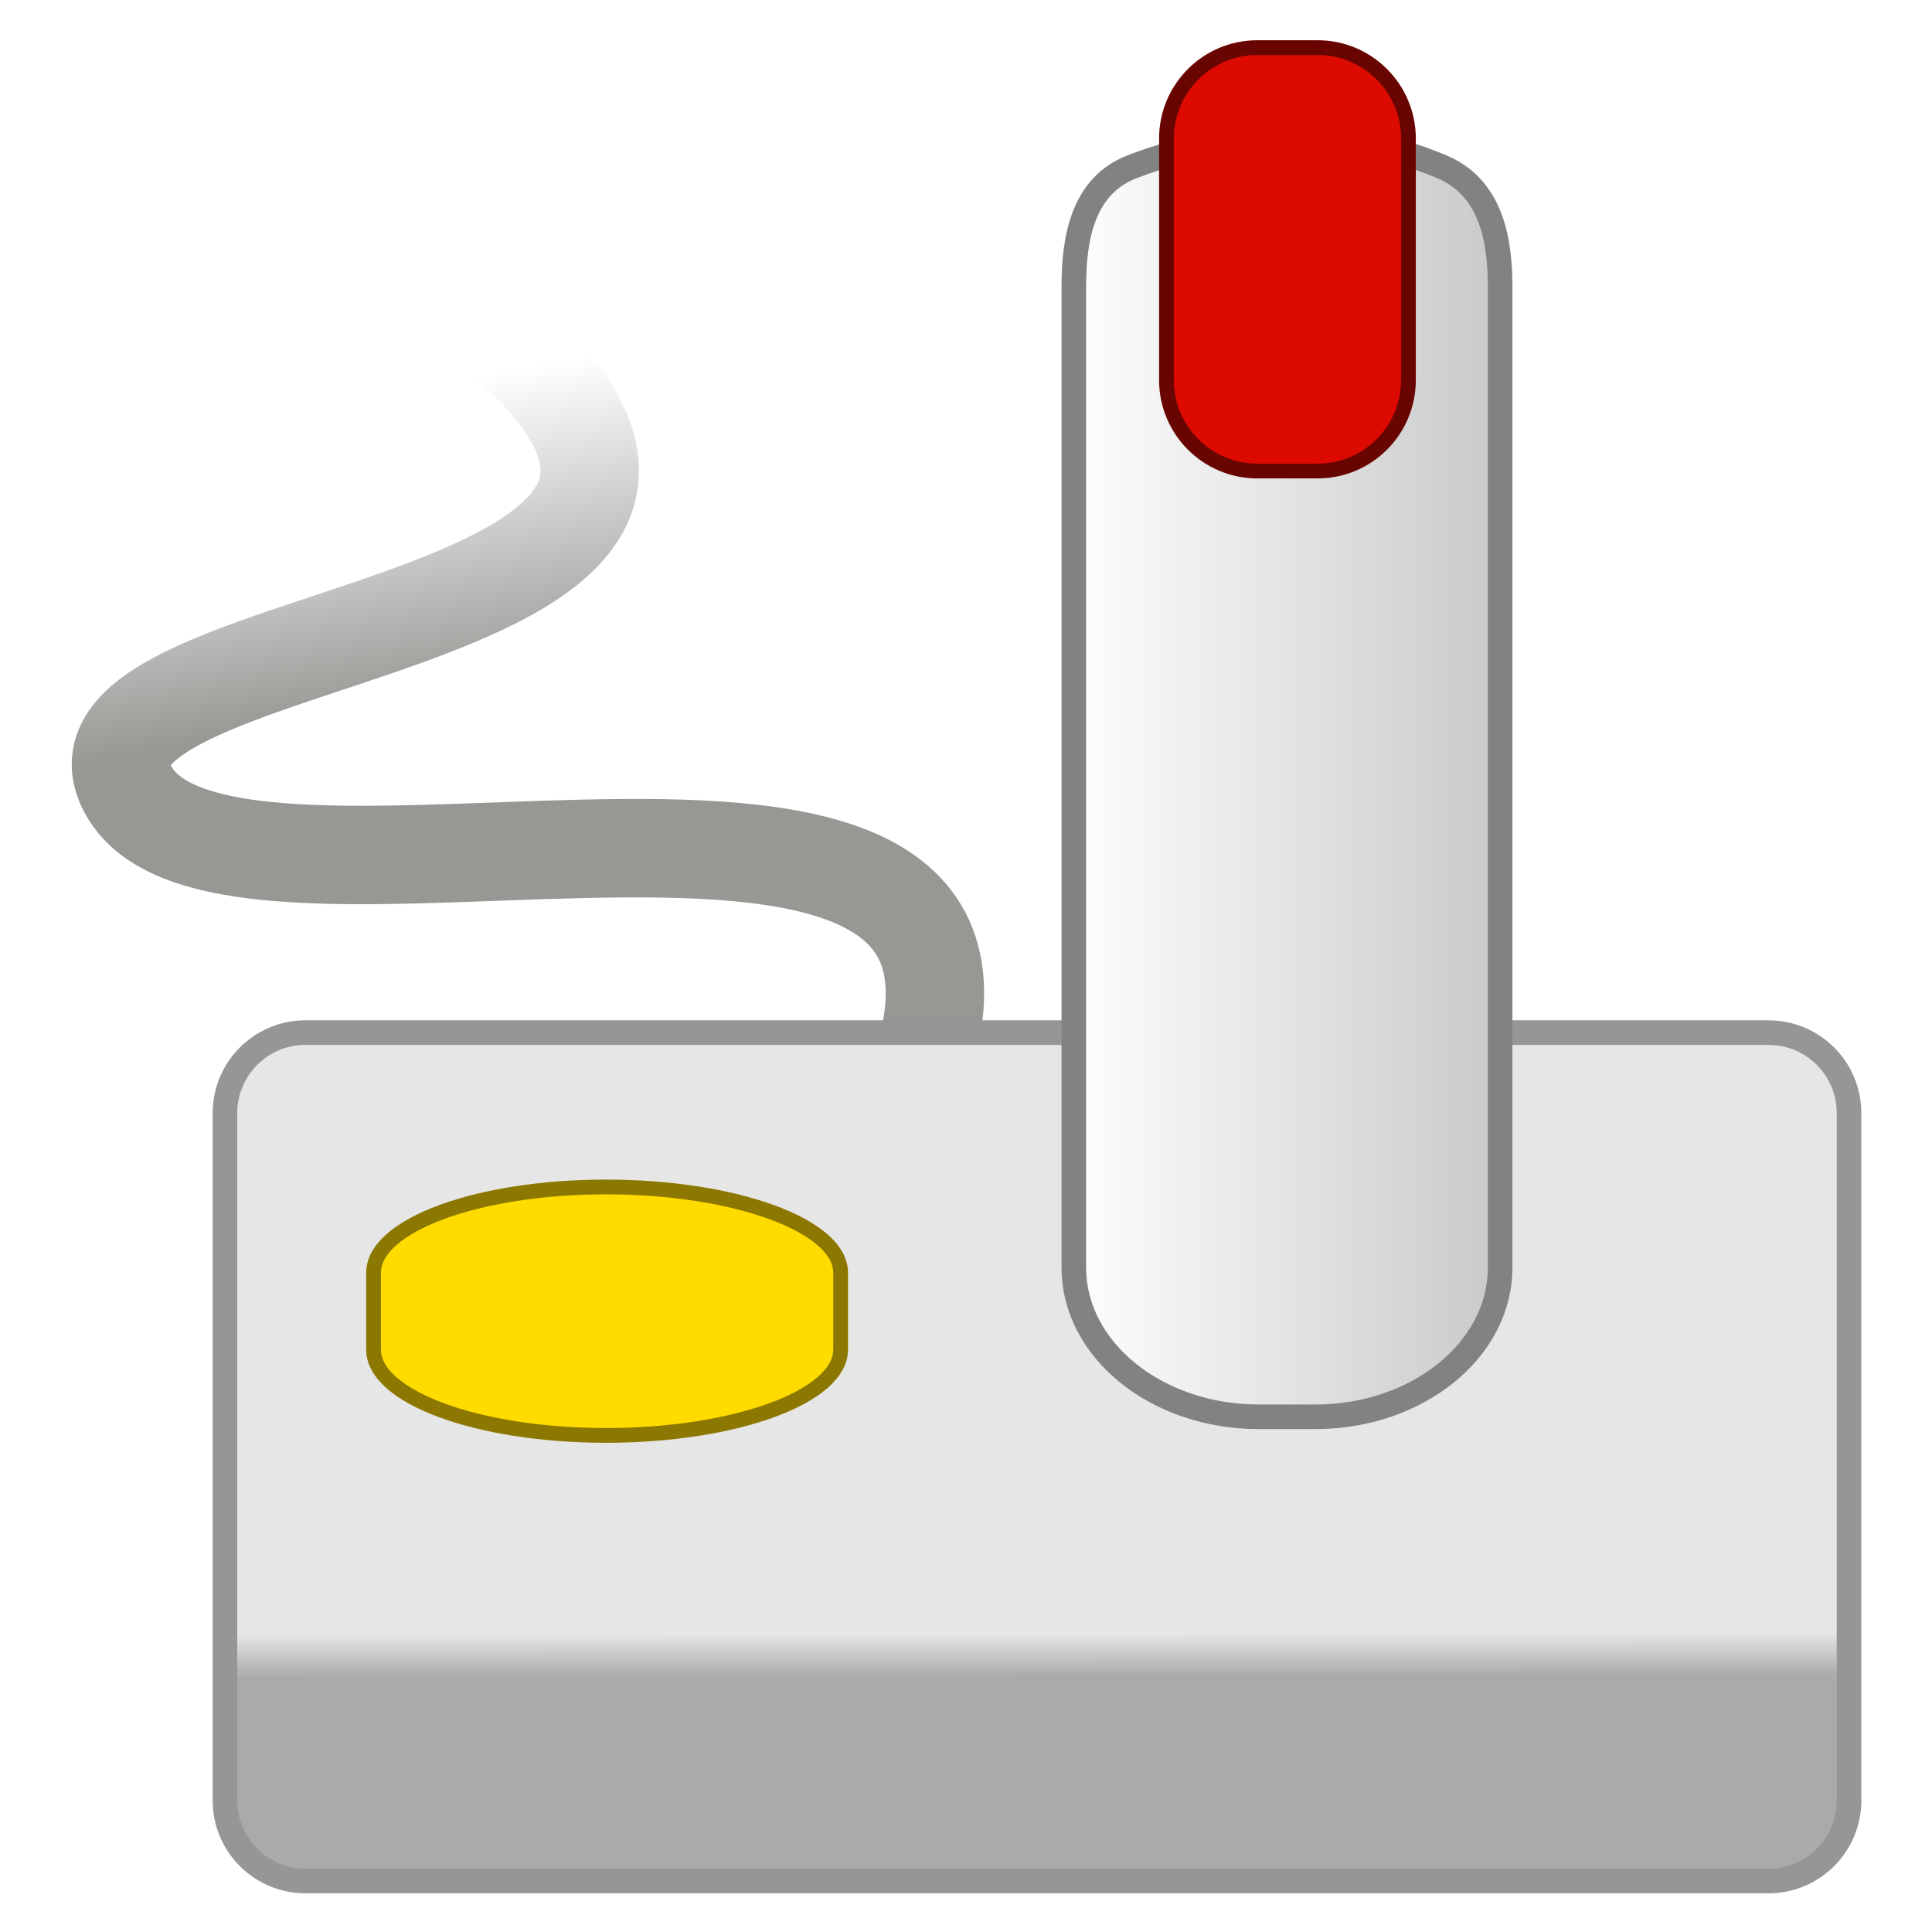
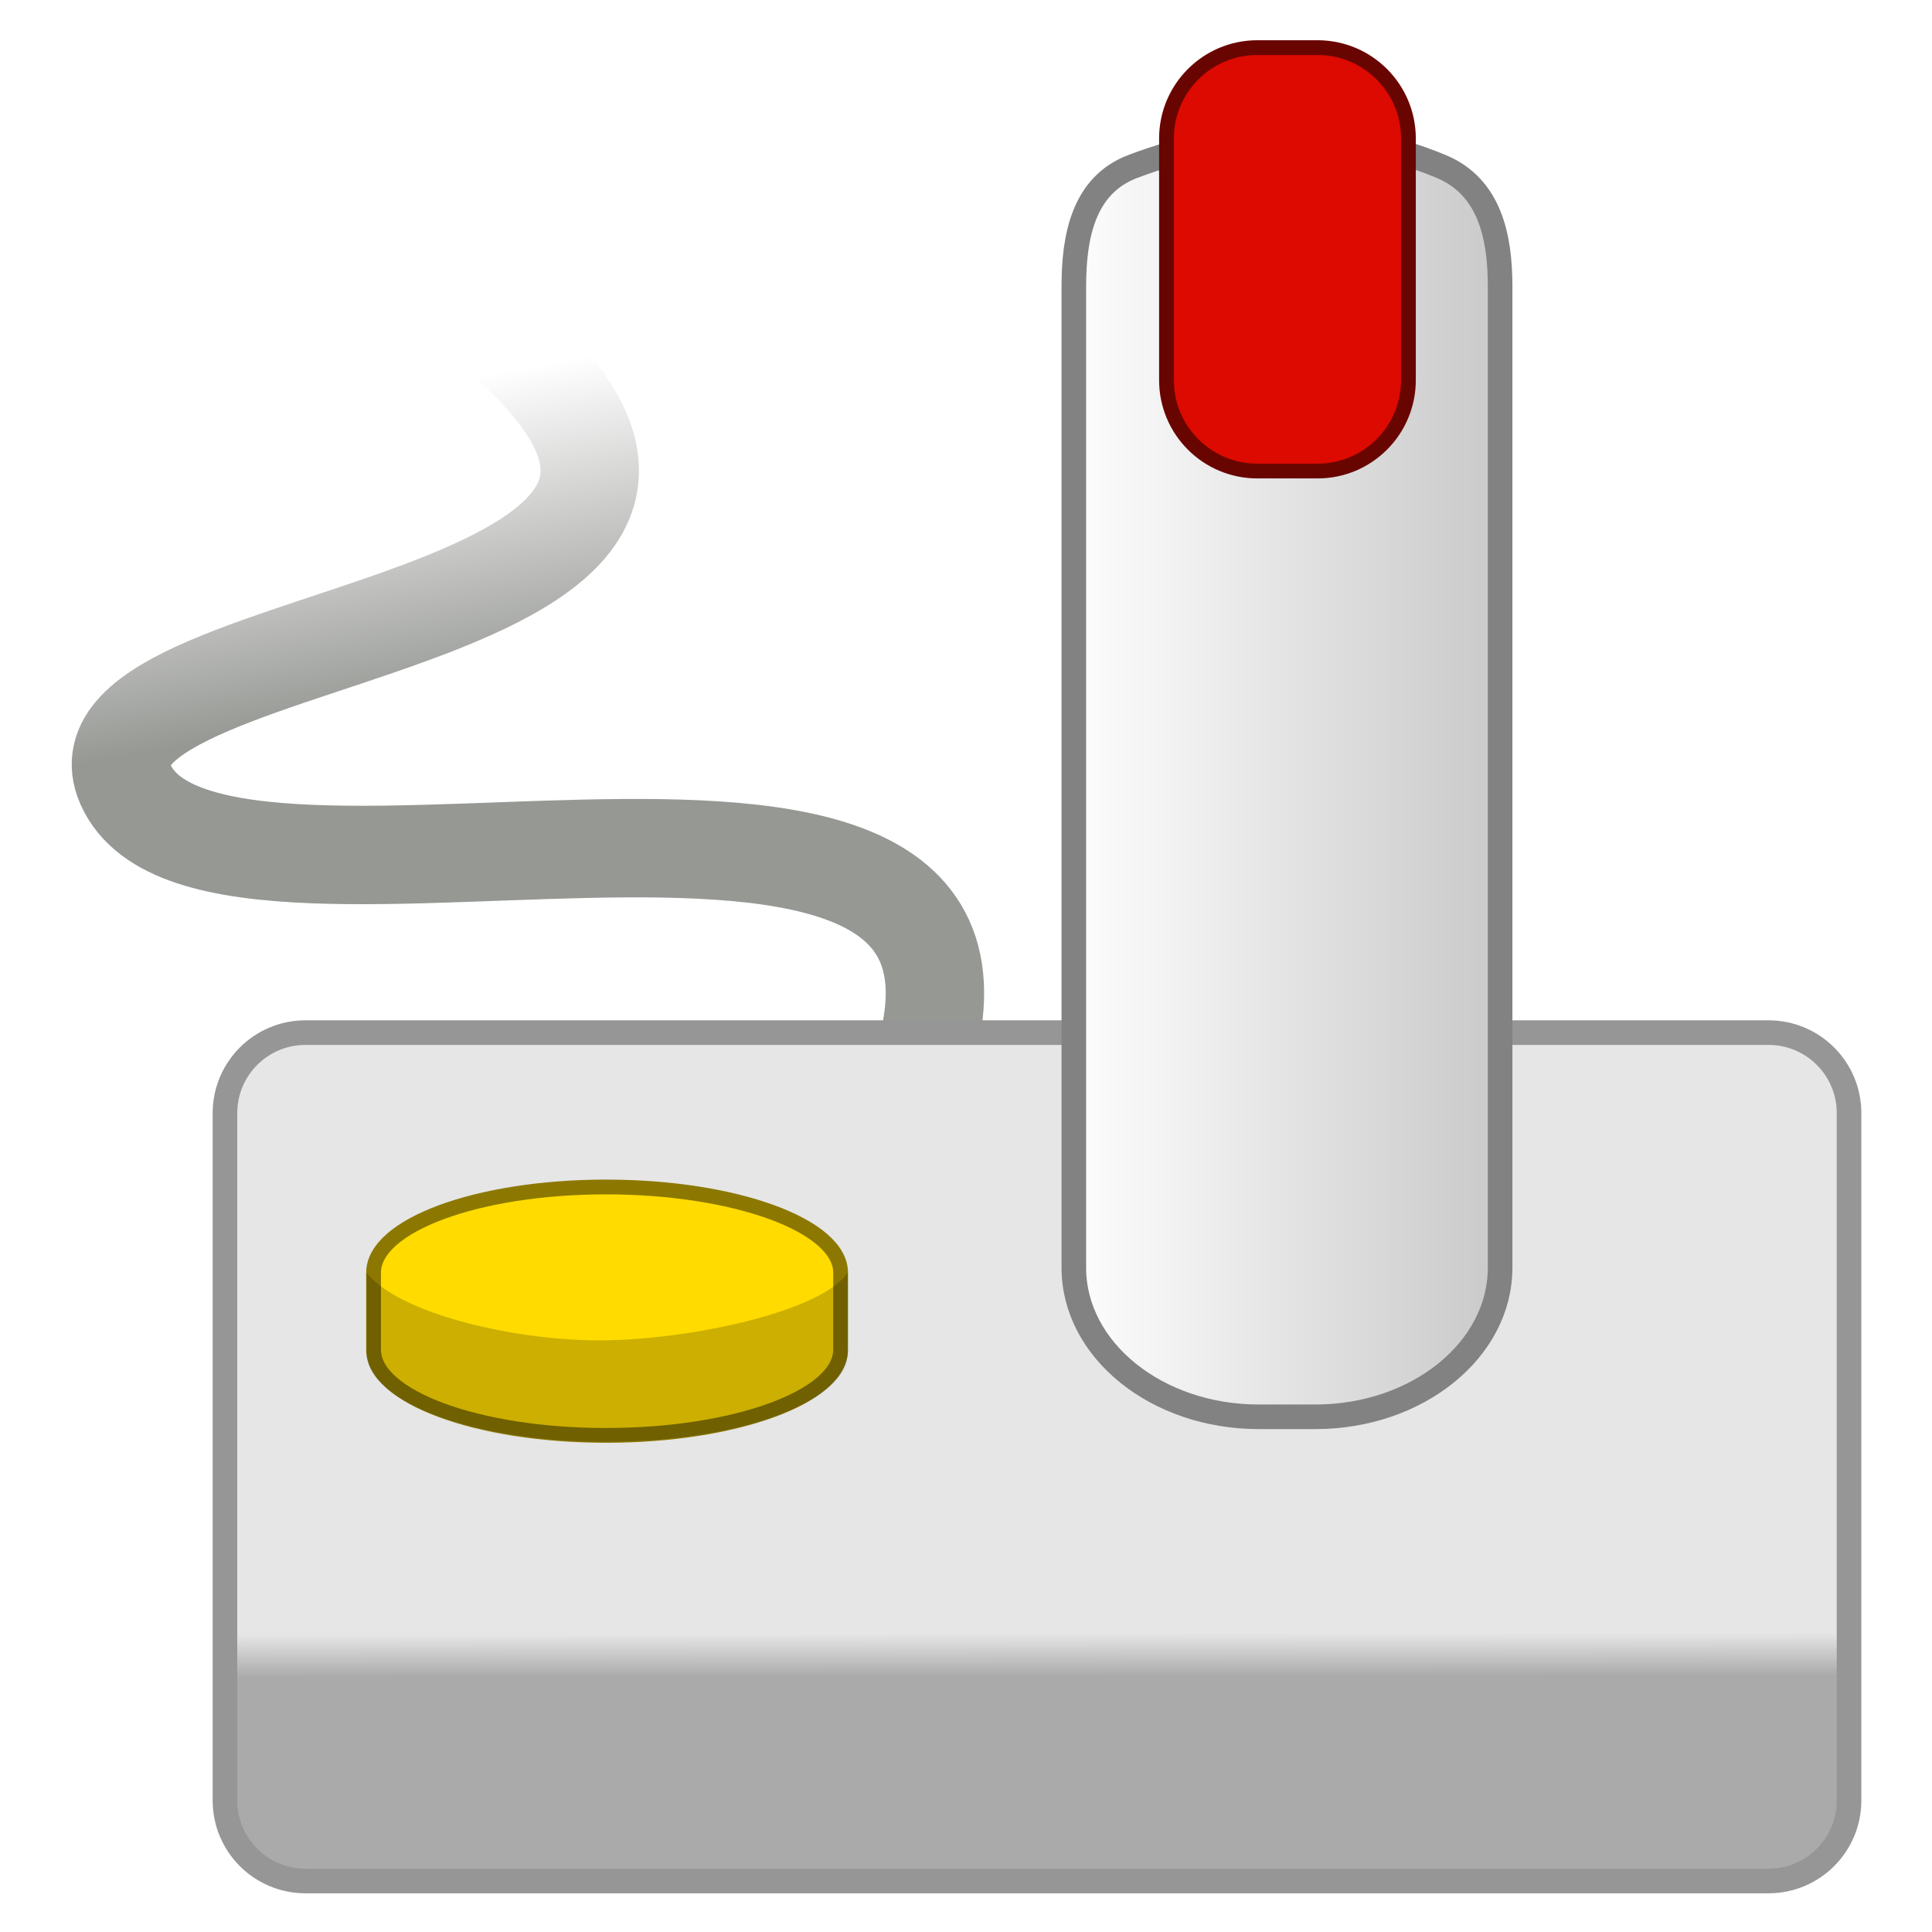
<svg xmlns="http://www.w3.org/2000/svg" xmlns:xlink="http://www.w3.org/1999/xlink" width="48" version="1.1" height="48">
-   <defs id="defs4291">
+   <defs>
+     <linearGradient id="linearGradient3857">
+       <stop offset="0" style="stop-color:#e6e6e6" />
+       <stop offset="0.7" style="stop-color:#e6e6e6" />
+       <stop offset="0.75" style="stop-color:#aaa" />
+       <stop offset="1" style="stop-color:#aaa" />
+     </linearGradient>
    <linearGradient id="linearGradient5024">
-       <stop offset="0" style="stop-color:#969894" id="stop5026" />
-       <stop offset="1" style="stop-color:#969894;stop-opacity:0" id="stop5028" />
+       <stop offset="0" style="stop-color:#969894" />
+       <stop offset="1" style="stop-color:#969894;stop-opacity:0" />
    </linearGradient>
+     <linearGradient id="linearGradient3777">
+       <stop offset="0" style="stop-color:#fff" />
+       <stop offset="1" style="stop-color:#c8c8c8" />
+     </linearGradient>
+     <linearGradient gradientTransform="matrix(1.222724,0,0,1.222724,-3.170168,1.353362)" xlink:href="#linearGradient5024" id="linearGradient3007" y1="13.257" x1="10.788" y2="7.004" gradientUnits="userSpaceOnUse" x2="9.66" />
+     <linearGradient gradientTransform="matrix(1.222724,0,0,1.222724,-5.498294,-5.027008)" xlink:href="#linearGradient3777" id="linearGradient3783" y1="19.891" x1="26.066" y2="19.891" x2="35.227" gradientUnits="userSpaceOnUse" />
    <linearGradient xlink:href="#linearGradient3857" id="linearGradient3782" y1="25.602" x1="5.258" y2="47.039" x2="5.283" gradientUnits="userSpaceOnUse" />
-     <linearGradient id="linearGradient3777">
-       <stop offset="0" style="stop-color:#fff" id="stop3779" />
-       <stop offset="1" style="stop-color:#c8c8c8" id="stop3781" />
-     </linearGradient>
-     <linearGradient gradientTransform="matrix(1.222724,0,0,1.222724,-5.498294,-5.027008)" xlink:href="#linearGradient3777" id="linearGradient3783" y1="19.891" x1="26.066" y2="19.891" x2="35.227" gradientUnits="userSpaceOnUse" />
-     <linearGradient gradientTransform="matrix(1.222724,0,0,1.222724,-3.170168,1.353362)" xlink:href="#linearGradient5024" id="linearGradient3007" y1="13.257" x1="10.788" y2="7.004" gradientUnits="userSpaceOnUse" x2="9.66" />
-     <linearGradient id="linearGradient3857">
-       <stop offset="0" style="stop-color:#e6e6e6" id="stop3859" />
-       <stop offset="0.7" style="stop-color:#e6e6e6" id="stop3863" />
-       <stop offset="0.75" style="stop-color:#aaa" id="stop3865" />
-       <stop offset="1" style="stop-color:#aaa" id="stop3861" />
-     </linearGradient>
  </defs>
-   <path style="fill:none;stroke:url(#linearGradient3007);stroke-linejoin:round;stroke-linecap:round;stroke-width:2.445" id="path8126" d="m 22.507,27.56 c 4.959,-11.474 -17.209,-3.134 -19.389,-8.07 -1.834,-4.152 19.29,-3.652 8.399,-11.923" />
-   <rect width="40.35" x="5.589" y="25.655" rx="2" height="21.078" ry="2" style="fill:url(#linearGradient3782);stroke:#969696;stroke-width:.611" id="rect3771" />
-   <path style="fill:#ffdb00;stroke:#8c7800;stroke-width:.367" id="path3856" d="m 15.057,29.49 c -3.198,0 -5.776,0.955 -5.776,2.131 v 1.91 c 0,1.176 2.579,2.131 5.776,2.131 3.198,0 5.828,-0.955 5.828,-2.131 v -1.91 c 0,-1.176 -2.63,-2.131 -5.828,-2.131 z " />
-   <path style="fill:url(#linearGradient3783);stroke:#828282;stroke-width:.611" id="rect3860" d="m 28.143,4.136 c -1.235,0.468 -1.464,1.762 -1.464,2.98 v 24.378 c 0,2.047 2.059,3.706 4.592,3.706 h 1.407 c 2.533,0 4.592,-1.659 4.592,-3.706 v -24.378 c 0,-1.218 -0.248,-2.474 -1.464,-2.98 -2.5,-1.041 -5.154,-0.95 -7.662,0 z " />
-   <rect width="6.011" x="28.981" y="1.183" rx="2.258" ry="2.258" height="10.52" style="fill:#dc0a00;stroke:#690500;stroke-width:.367" id="rect3797" />
+   <path style="fill:none;stroke:url(#linearGradient3007);stroke-linejoin:round;stroke-linecap:round;stroke-width:2.445" d="m 22.507,27.56 c 4.959,-11.474 -17.209,-3.134 -19.389,-8.07 -1.834,-4.152 19.29,-3.652 8.399,-11.923" />
+   <rect width="40.35" x="5.589" y="25.655" rx="2" height="21.078" style="fill:url(#linearGradient3782);stroke:#969696;stroke-width:.611" />
+   <path style="fill:#ffdb00;stroke:#8c7800;stroke-width:.367" d="m 15.057,29.49 c -3.198,0 -5.776,0.955 -5.776,2.131 v 1.91 c 0,1.176 2.579,2.131 5.776,2.131 3.198,0 5.828,-0.955 5.828,-2.131 v -1.91 c 0,-1.176 -2.63,-2.131 -5.828,-2.131 z " />
+   <path style="fill:url(#linearGradient3783);stroke:#828282;stroke-width:.611" d="m 28.143,4.136 c -1.235,0.468 -1.464,1.762 -1.464,2.98 v 24.378 c 0,2.047 2.059,3.706 4.592,3.706 h 1.407 c 2.533,0 4.592,-1.659 4.592,-3.706 v -24.378 c 0,-1.218 -0.248,-2.474 -1.464,-2.98 -2.5,-1.041 -5.154,-0.95 -7.662,0 z " />
+   <rect width="6.011" x="28.981" y="1.183" rx="2.258" height="10.52" style="fill:#dc0a00;stroke:#690500;stroke-width:.367" />
+   <path style="opacity:.2" d="m 15.057,33.3 c -2.23,0.037 -5.174,-0.672 -5.947,-1.679 v 1.999 c 0,1.176 2.562,2.2 5.947,2.2 3.385,0 6.003,-1.024 6.003,-2.2 v -1.999 c -0.634,0.942 -3.773,1.642 -6.003,1.679 Z " />
</svg>
